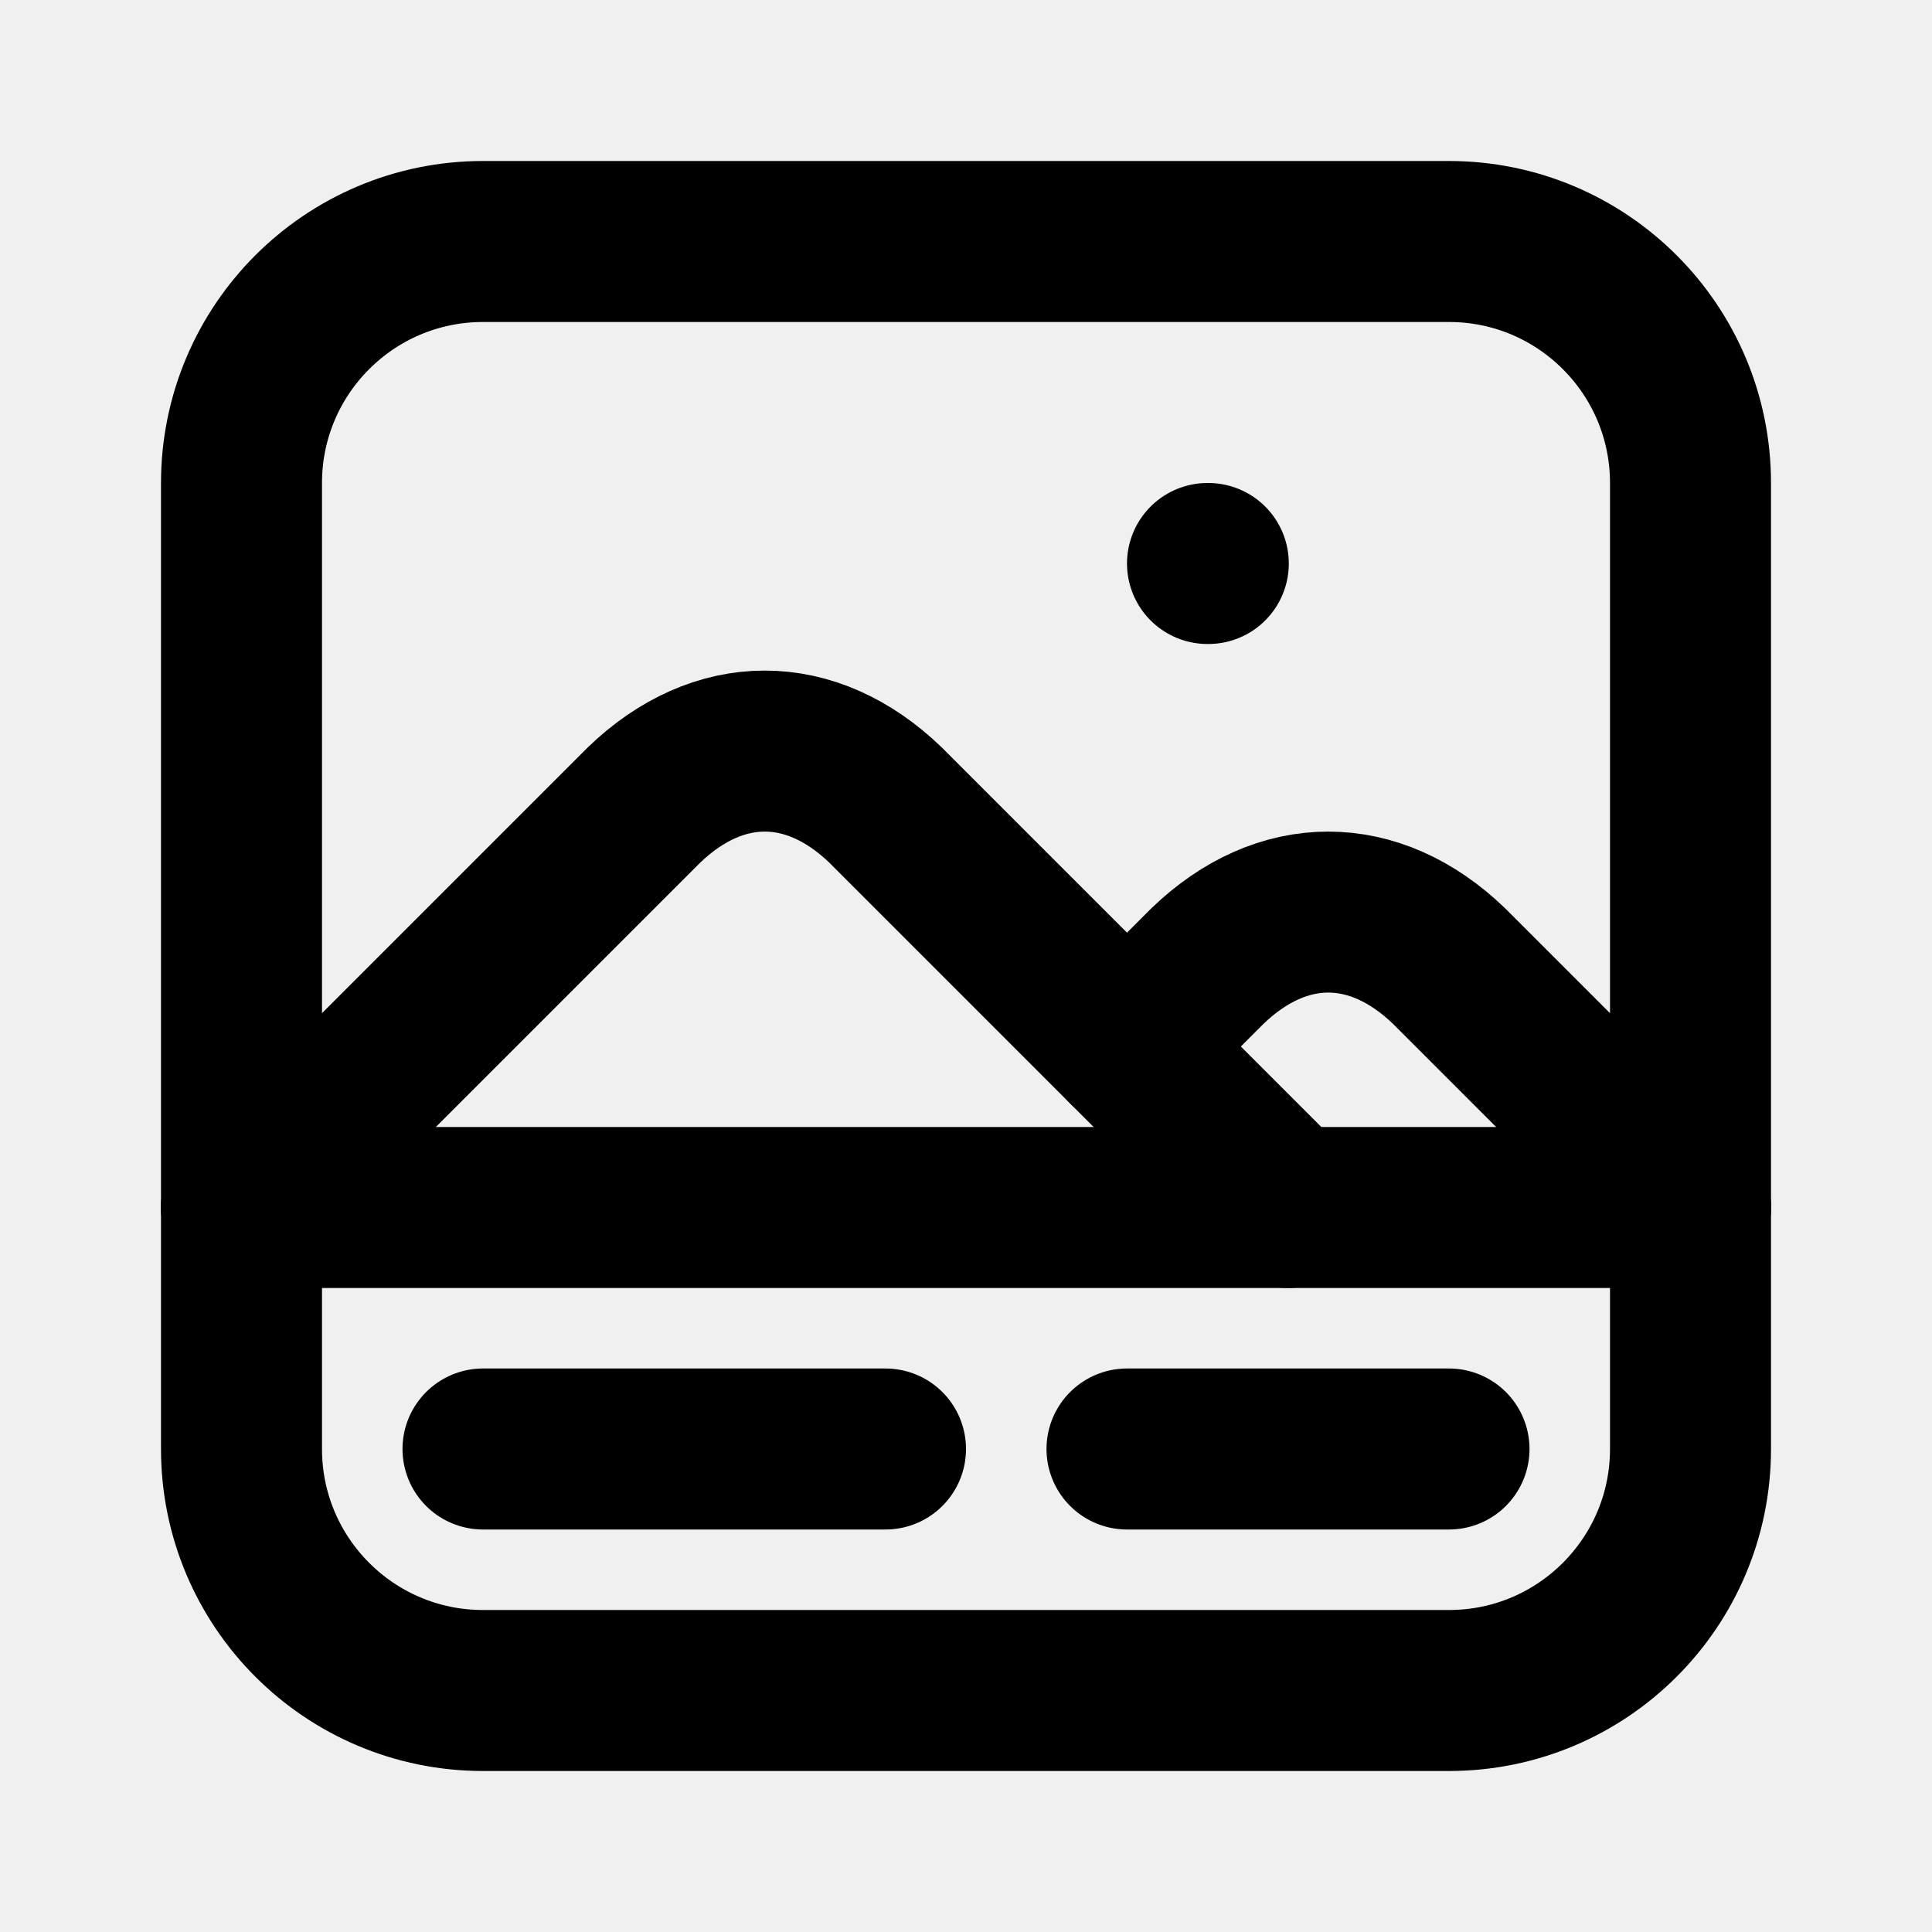
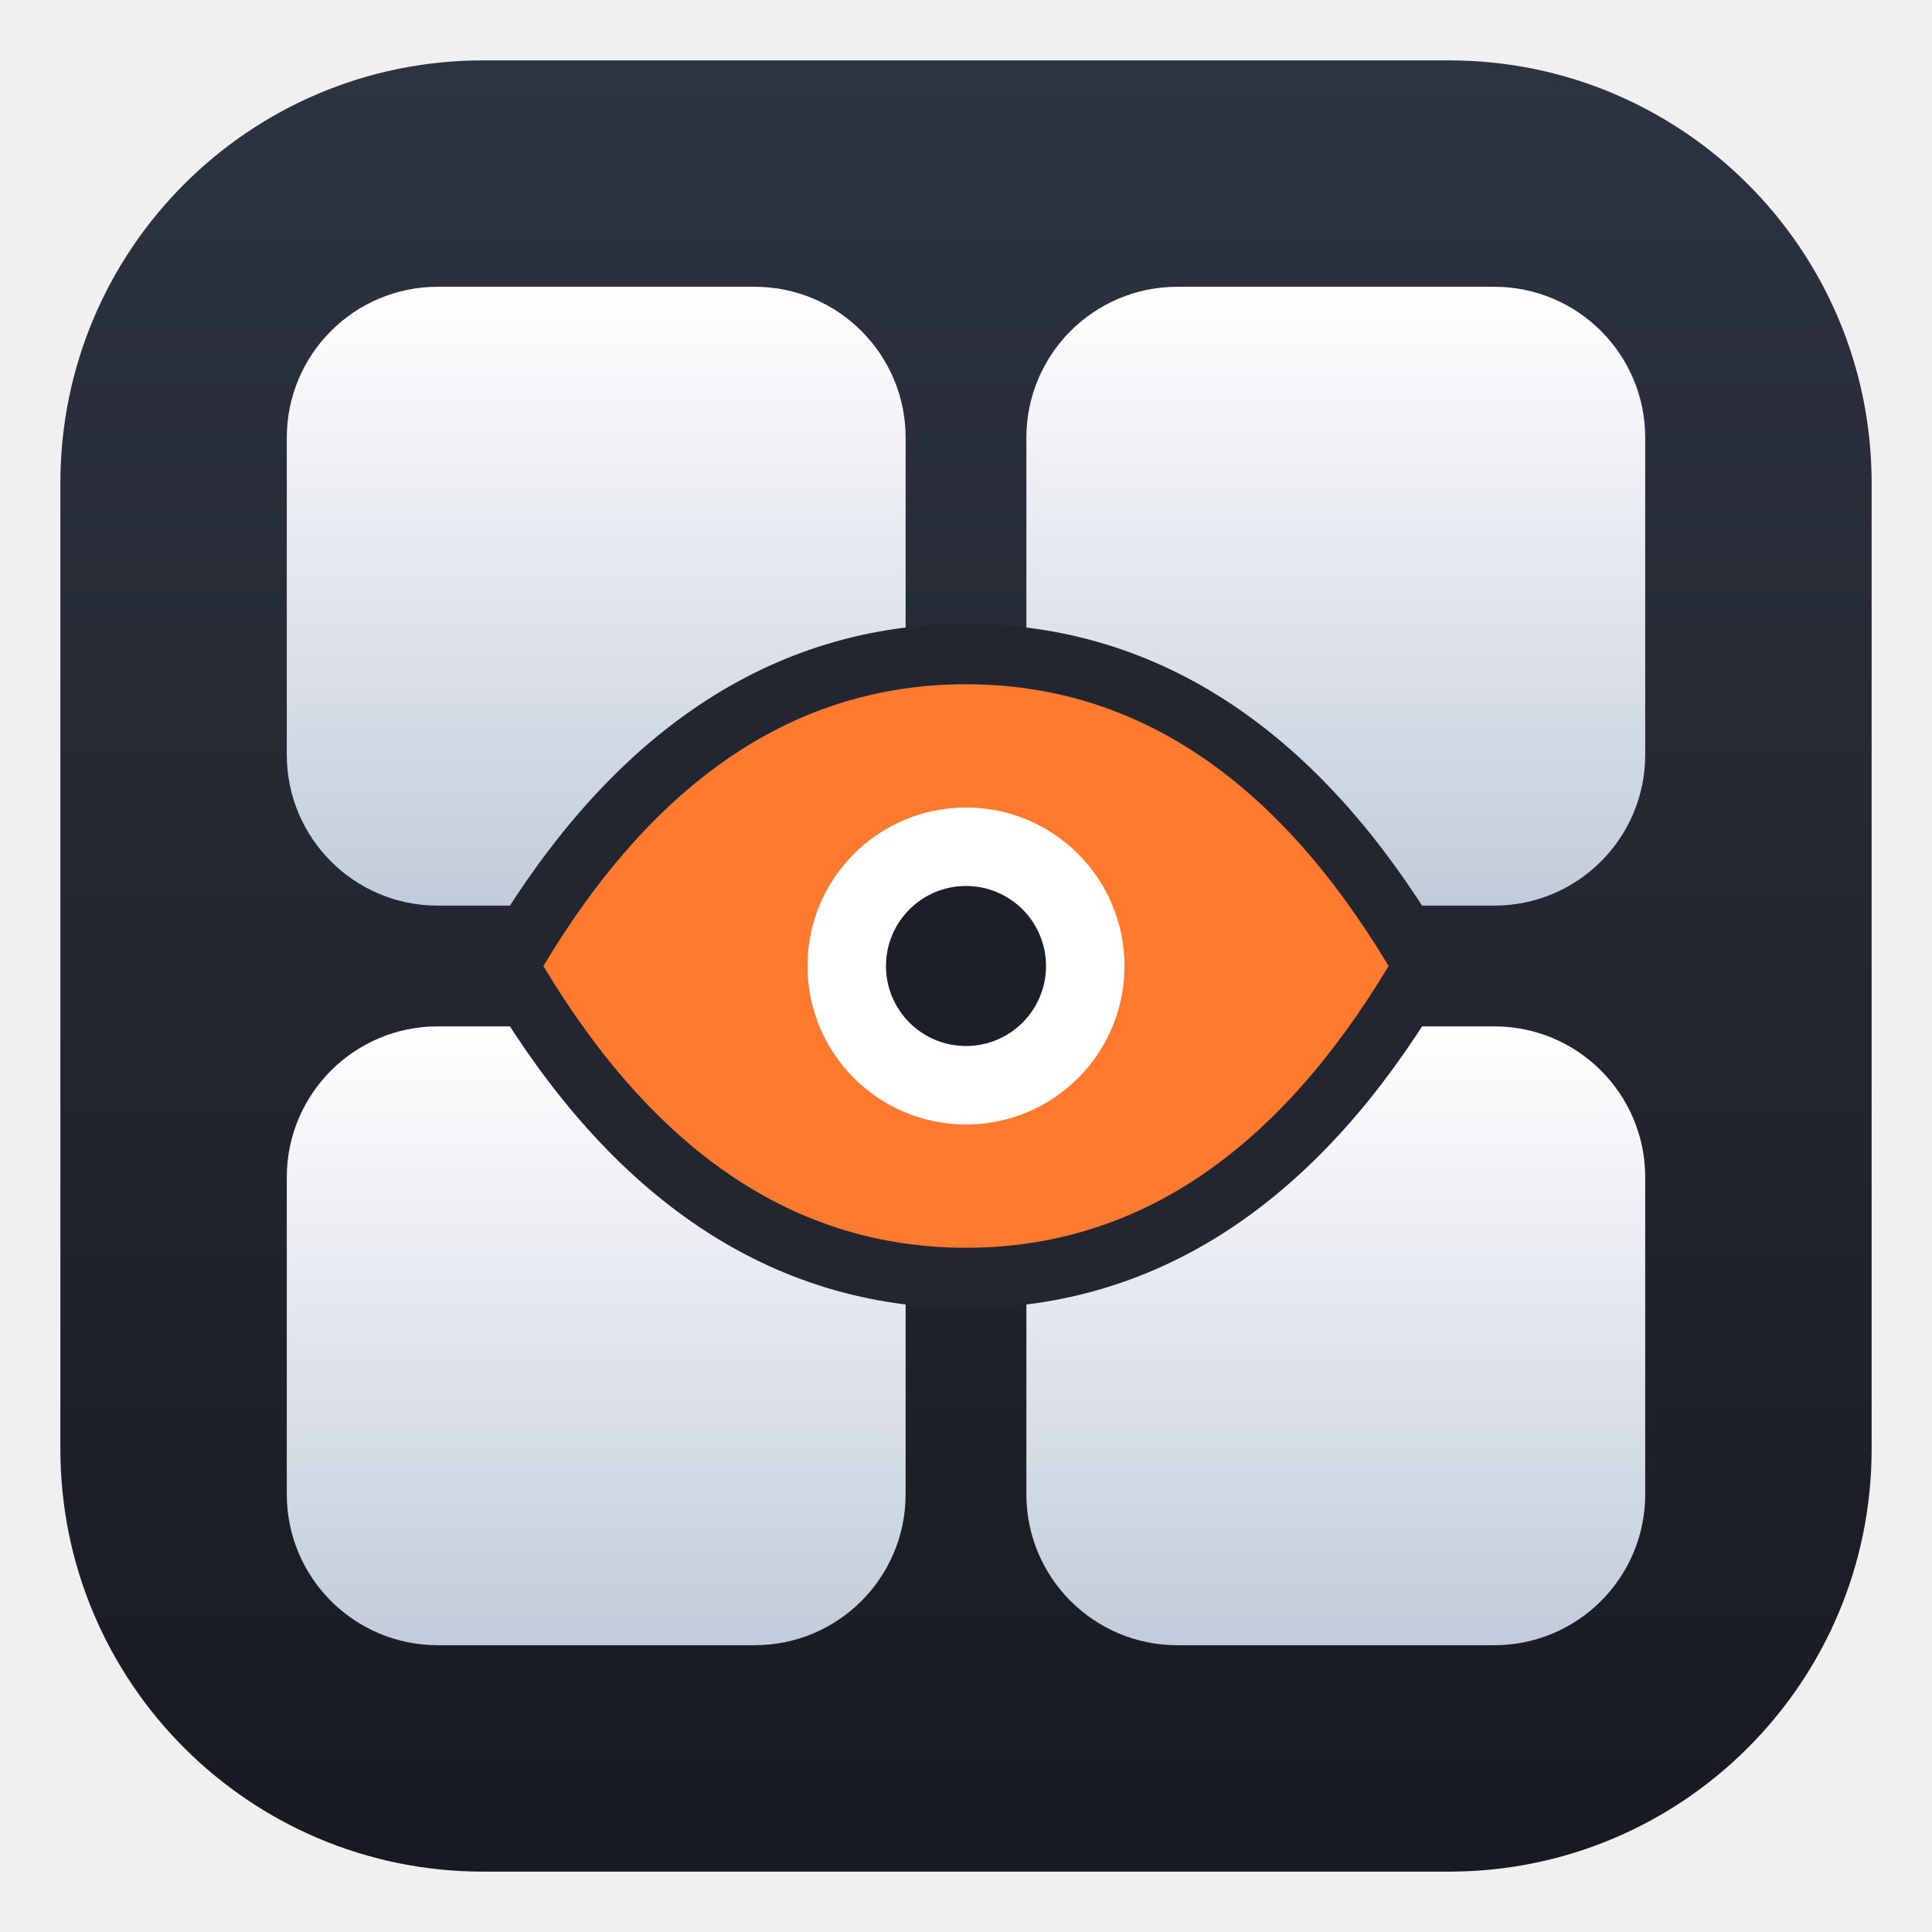
- <svg xmlns="http://www.w3.org/2000/svg" width="24" height="24" viewBox="0 0 24 24" fill="none" stroke="currentColor" stroke-width="2" stroke-linecap="round" stroke-linejoin="round" class="icon icon-tabler icons-tabler-outline icon-tabler-photo-alt">
-   <path stroke="none" d="M0 0h24v24H0z" fill="none" />
-   <path d="M6 18h5" />
-   <path d="M14 18h4" />
-   <path d="M15 7h.01" />
-   <path d="M3 6a3 3 0 0 1 3 -3h12a3 3 0 0 1 3 3v12a3 3 0 0 1 -3 3h-12a3 3 0 0 1 -3 -3v-12" />
-   <path d="M3 15l5 -5c.928 -.893 2.072 -.893 3 0l5 5" />
-   <path d="M14 13l1 -1c.928 -.893 2.072 -.893 3 0l3 3" />
-   <path d="M3 15h18" />
+ <svg xmlns="http://www.w3.org/2000/svg" width="128" height="128" viewBox="0 0 128 128">
+   <defs>
+     <linearGradient id="bg" x1="0" y1="0" x2="0" y2="1">
+       <stop offset="0" stop-color="#2d3340" />
+       <stop offset="1" stop-color="#171a21" />
+     </linearGradient>
+     <linearGradient id="tile" x1="0" y1="0" x2="0" y2="1">
+       <stop offset="0" stop-color="#ffffff" />
+       <stop offset="1" stop-color="#c3cbda" />
+     </linearGradient>
+   </defs>
+   <rect x="4" y="4" width="120" height="120" rx="28" fill="url(#bg)" />
+   <rect x="19" y="19" width="41" height="41" rx="10" fill="url(#tile)" />
+   <rect x="68" y="19" width="41" height="41" rx="10" fill="url(#tile)" />
+   <rect x="19" y="68" width="41" height="41" rx="10" fill="url(#tile)" />
+   <rect x="68" y="68" width="41" height="41" rx="10" fill="url(#tile)" />
+   <g transform="translate(64 64) scale(3.1111) translate(-12 -12)">
+     <path d="M21 12c-2.4 4 -5.4 6 -9 6c-3.6 0 -6.6 -2 -9 -6c2.4 -4 5.4 -6 9 -6c3.6 0 6.6 2 9 6" fill="#222630" stroke="#222630" stroke-width="2.571" stroke-linejoin="round" />
+     <path d="M21 12c-2.4 4 -5.4 6 -9 6c-3.6 0 -6.6 -2 -9 -6c2.4 -4 5.4 -6 9 -6c3.6 0 6.6 2 9 6" fill="#ff7a2f" />
+     <circle cx="12" cy="12" r="3.375" fill="#ffffff" />
+     <circle cx="12" cy="12" r="1.704" fill="#1b1f27" />
+   </g>
</svg>
